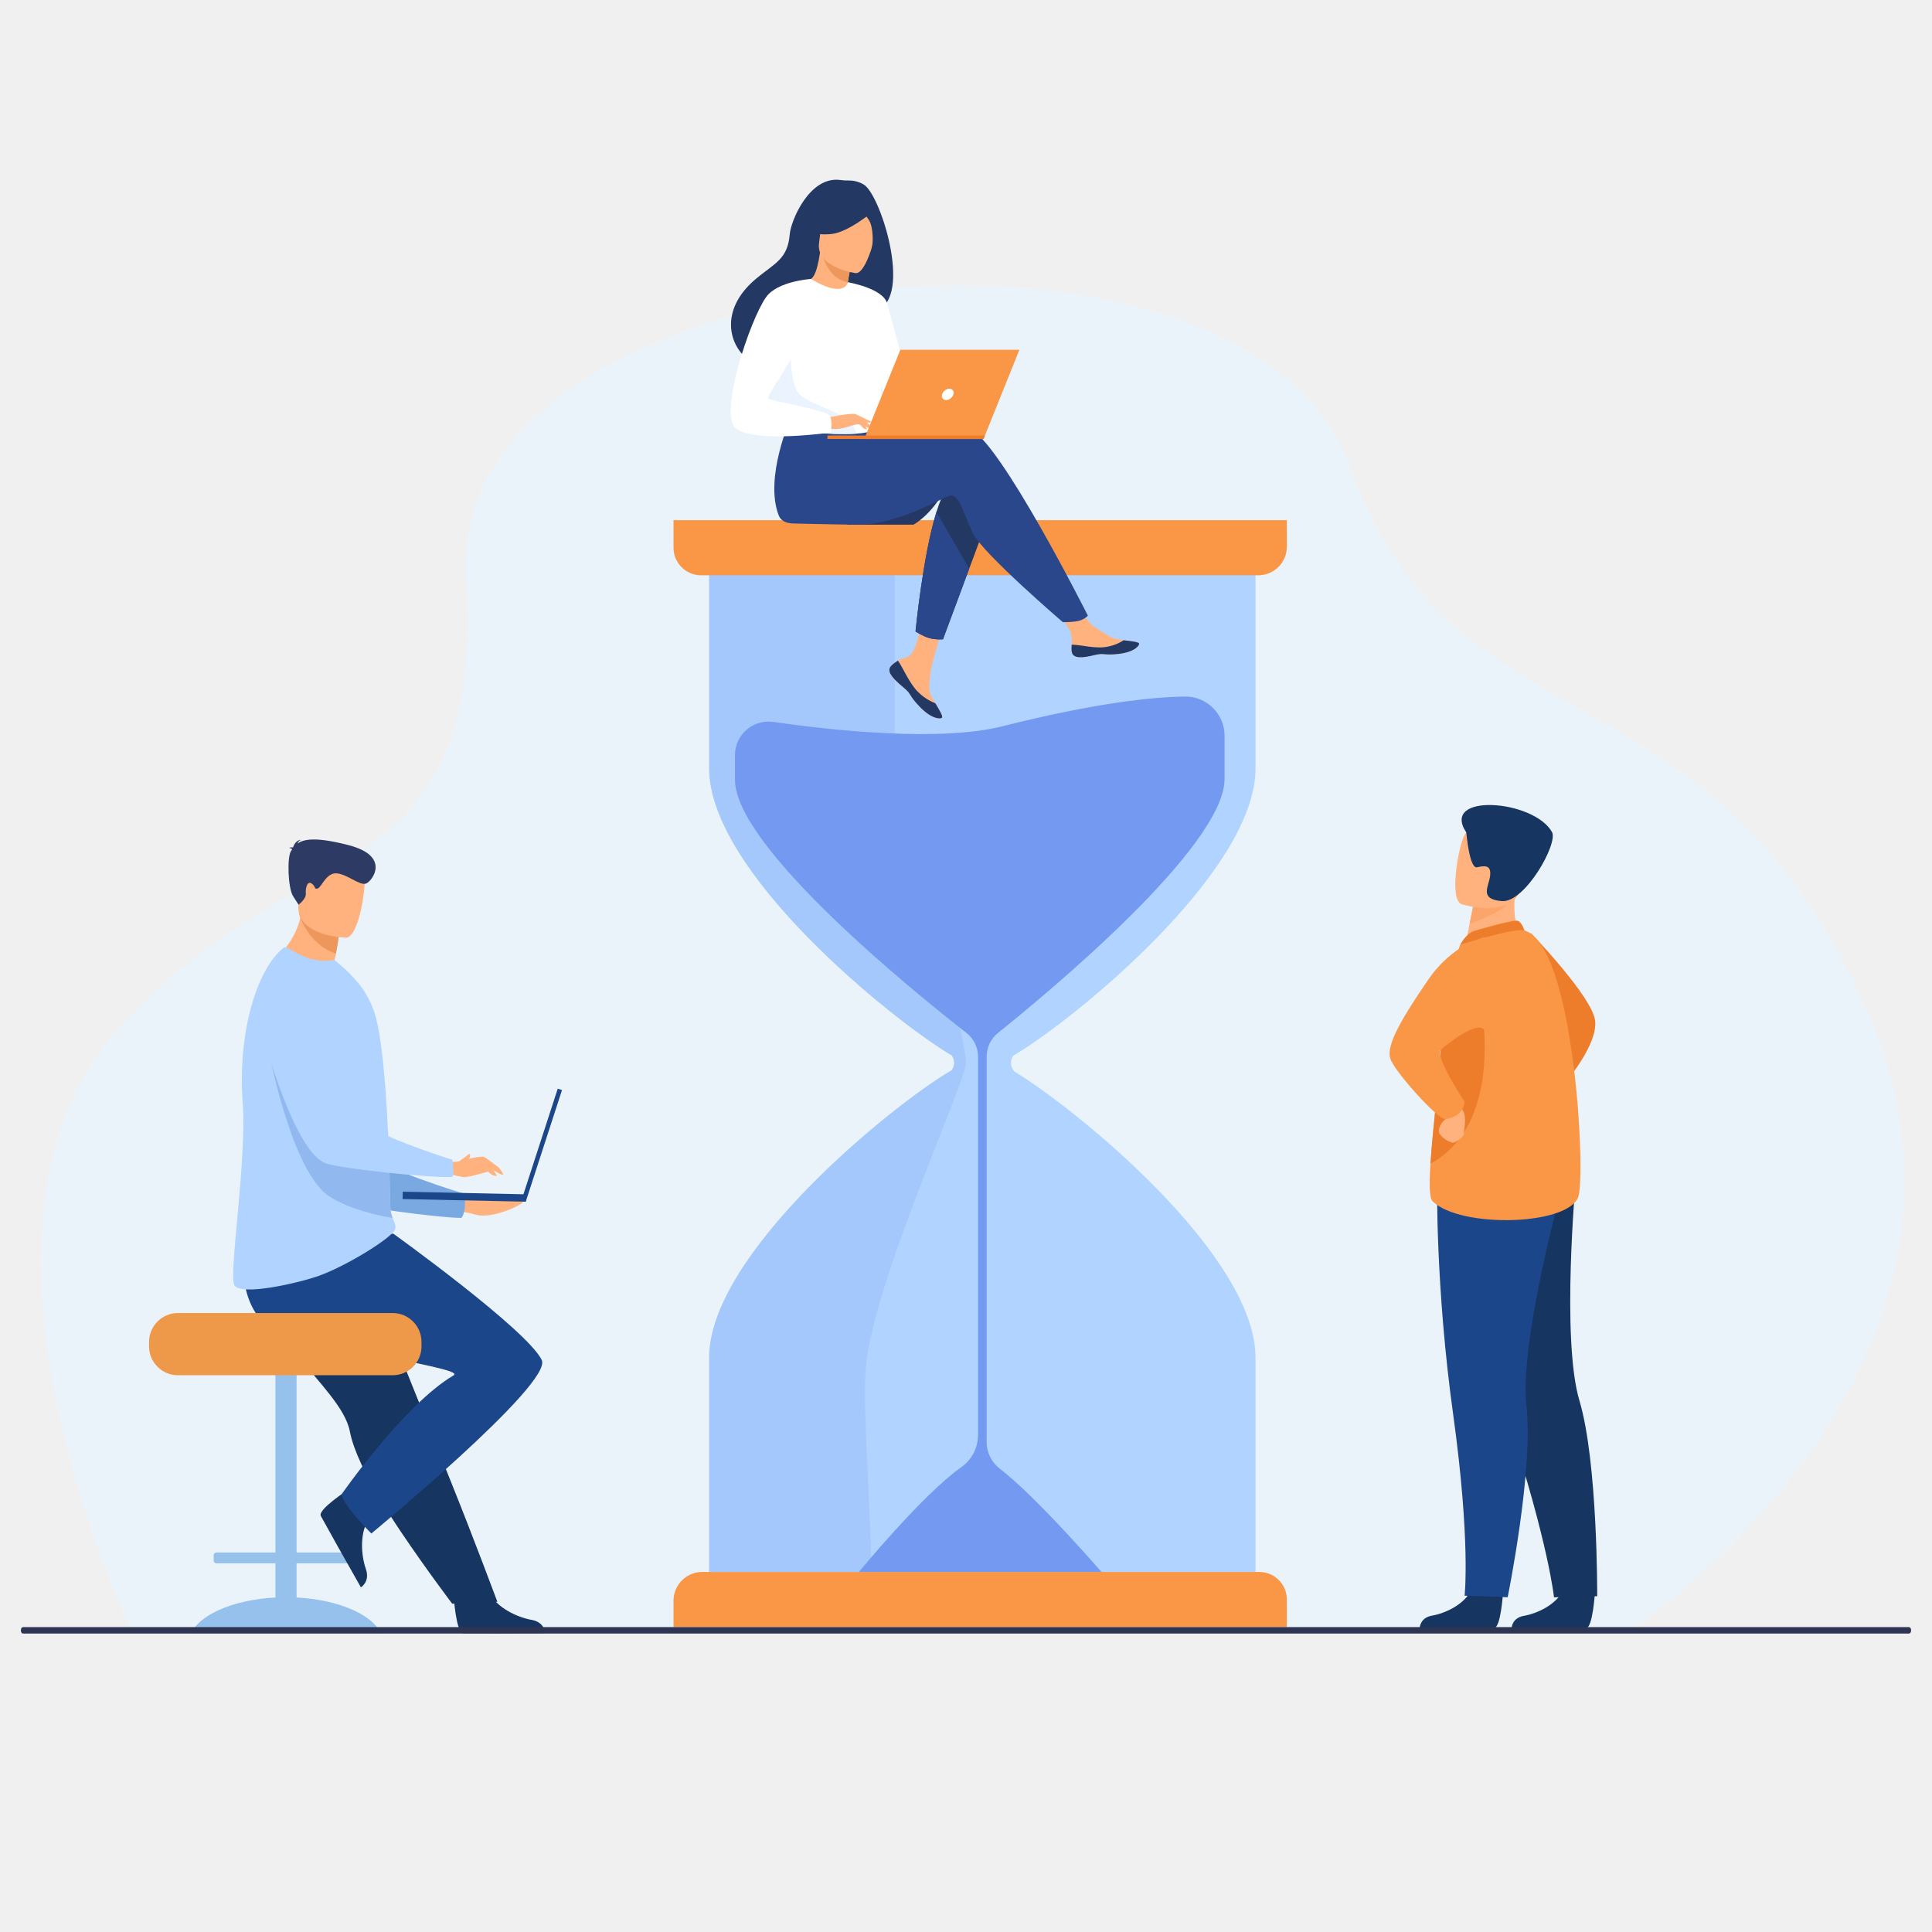
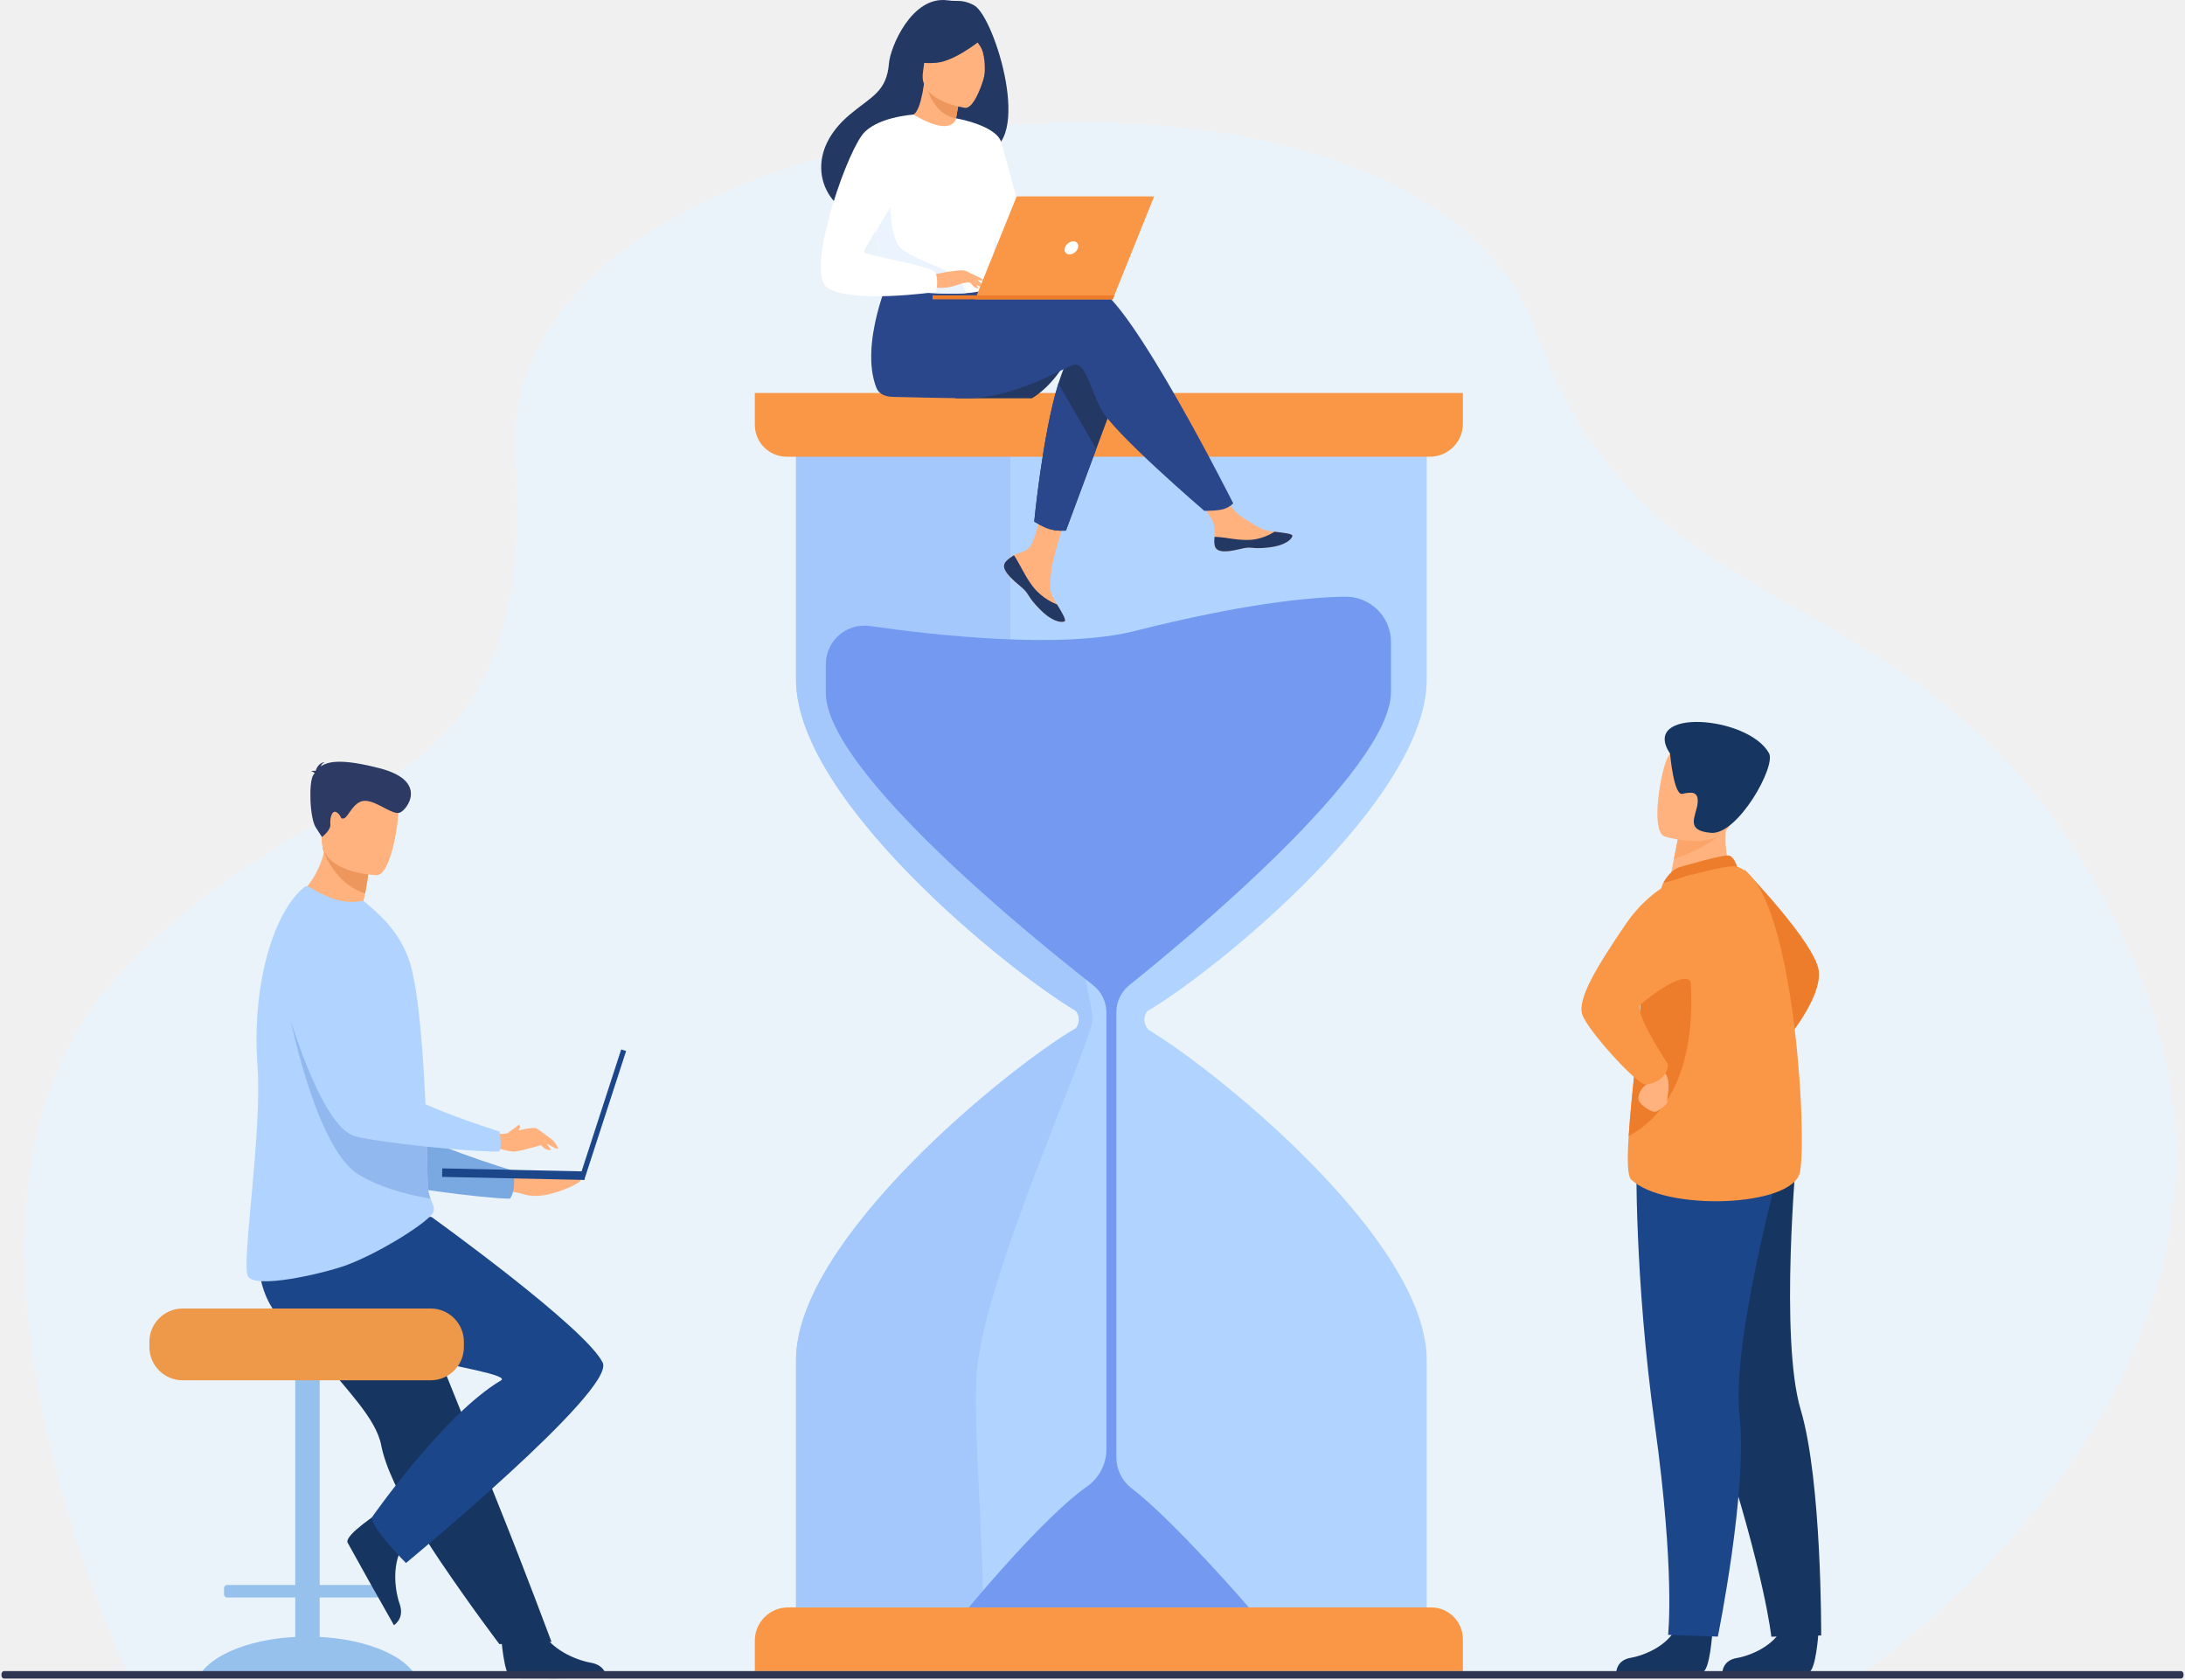
- <svg xmlns="http://www.w3.org/2000/svg" width="688" height="688" viewBox="0 0 688 688" fill="none">
-   <path d="M165.98 204.753C158.813 90.373 444.047 62.28 480.74 166.053C517.433 269.826 609.852 233.138 665.179 360.418C720.505 487.698 581.36 580.005 581.36 580.005H46.44C46.44 580.005 -21.787 438.386 41.566 367.006C104.92 295.626 173.147 319.132 165.98 204.753Z" fill="#EBF3FA" />
-   <path d="M160.145 425.165C160.145 425.165 166.182 425.859 170.857 425.579C176.703 425.229 183.908 425.083 185.247 426.639C186.583 428.195 186.583 428.195 183.99 429.567C181.967 430.635 174.17 434.071 168.906 432.444C163.638 430.814 156.915 431.146 156.915 431.146L160.145 425.165Z" fill="#FFB27D" />
-   <path d="M95.687 367.652C95.687 367.652 106.935 423.37 120.325 427.623C126.933 429.72 155.814 433.652 164.29 433.715C164.29 433.715 166.26 431.913 165.35 425.116C165.35 425.116 134.79 415.915 130.186 410.196C123.333 401.686 131.951 373.659 123.519 365.783C115.087 357.907 101.511 355.117 95.687 367.652Z" fill="#7AA9E2" />
-   <path d="M101.037 575.285H102.66C104.286 575.285 105.615 573.953 105.615 572.33V482.397C105.615 480.77 104.283 479.442 102.66 479.442H101.037C99.41 479.442 98.082 480.774 98.082 482.397V572.33C98.078 573.953 99.41 575.285 101.037 575.285Z" fill="#96C1ED" />
-   <path d="M68.048 581.586C71.592 574.255 85.378 568.786 101.846 568.786C118.314 568.786 132.1 574.255 135.644 581.586H68.048Z" fill="#96C1ED" />
-   <path d="M77.051 556.719H126.645C127.168 556.719 127.593 556.294 127.593 555.772V553.806C127.593 553.283 127.168 552.858 126.645 552.858H77.051C76.528 552.858 76.103 553.283 76.103 553.806V555.772C76.103 556.294 76.528 556.719 77.051 556.719Z" fill="#96C1ED" />
-   <path d="M97.458 470.704C99.768 474.621 102.439 478.296 105.196 481.773C113.706 492.518 122.974 501.379 124.586 509.751C124.907 511.419 125.418 513.217 126.082 515.113C126.757 517.03 127.589 519.049 128.552 521.134C132.163 528.98 137.566 537.77 142.957 545.762C152.28 559.577 161.048 571.102 161.048 571.102L177.124 570.416C176.479 568.804 169.468 549.732 160.089 526.421C156.28 516.959 152.228 506.893 148.322 497.186C147.799 495.891 147.281 494.6 146.766 493.32C145.572 490.351 144.397 487.426 143.248 484.579C134.439 462.69 127.425 445.263 127.425 445.263C127.425 445.263 92.22 431.929 88.568 440.569C85.549 447.692 88.004 454.672 97.458 470.704Z" fill="#163560" />
-   <path d="M161.548 568.177C161.548 568.177 162.369 581.444 164.935 581.635C165.275 581.661 177.952 581.661 177.952 581.661L194.133 581.567C194.133 581.567 194.029 577.669 189.298 576.844C184.567 576.02 176.65 572.695 173.785 566.442C170.774 559.865 161.548 568.177 161.548 568.177Z" fill="#163560" />
-   <path d="M124.321 530.279C124.321 530.279 113.14 537.464 114.225 539.796C114.371 540.106 120.549 551.176 120.549 551.176L128.518 565.26C128.518 565.26 131.872 563.267 130.287 558.734C128.701 554.201 127.742 545.669 131.805 540.121C136.077 534.282 124.321 530.279 124.321 530.279Z" fill="#163560" />
-   <path d="M140.069 439.327C140.069 439.327 187.72 473.554 192.921 484.306C196.984 492.705 132.234 546.086 132.234 546.086C132.234 546.086 122.802 536.744 121.571 532.222C121.571 532.222 143.875 500.17 161.548 489.765C166.808 486.668 98.458 479.102 91.06 467.592C83.662 456.082 87.74 440.841 87.74 440.841L140.069 439.327Z" fill="#1C468A" />
-   <path d="M63.328 489.731H139.853C145.486 489.731 150.094 485.123 150.094 479.486V477.833C150.094 472.199 145.486 467.588 139.853 467.588H63.328C57.694 467.588 53.083 472.196 53.083 477.833V479.486C53.083 485.123 57.694 489.731 63.328 489.731Z" fill="#EE9849" />
-   <path d="M119.019 342.469C123.358 345.159 125.75 348.569 125.75 348.569C115.165 351.307 97.615 341.499 97.615 341.499C97.615 341.499 104.428 336.921 106.954 326.863C107.081 326.355 107.196 325.833 107.301 325.303C107.633 323.609 107.838 321.774 107.875 319.796L112.737 324.154L120.821 331.399C120.821 331.399 120.639 334.407 119.628 339.578C119.452 340.469 119.251 341.439 119.019 342.469Z" fill="#FFB27D" />
-   <path d="M140.789 437.461C140.767 437.57 140.733 437.678 140.696 437.79C139.677 440.651 124.269 450.366 113.863 454.224C107.368 456.634 84.833 462.014 83.348 457.381C81.629 452.008 87.926 412.845 86.408 392.452C84.621 367.522 91.523 344.831 101.119 337.425C101.842 336.891 103.279 338.309 107.435 340.283C111.274 342.103 115.516 342.622 119.109 341.835L122.325 344.599C126.776 348.599 131.664 354.061 133.88 362.429C135.234 367.563 136.26 375.693 137.021 384.826C137.312 388.366 137.57 392.06 137.79 395.787C138.129 401.727 138.431 407.719 138.577 413.412C138.581 413.52 138.584 413.628 138.584 413.74L138.588 413.945C138.648 414.52 138.659 415.147 138.663 415.721C138.681 416.296 138.696 416.87 138.711 417.438C138.816 421.896 138.808 426.034 138.965 429.611C139.043 431.406 139.405 432.693 139.789 433.719C140.181 434.764 140.599 435.529 140.771 436.264C140.856 436.652 140.883 437.043 140.789 437.461Z" fill="#B0D4FF" />
-   <path d="M120.821 331.392C120.821 331.392 120.639 334.399 119.628 339.57C111.733 337.018 108.151 329.888 106.954 326.863C106.614 326.008 106.465 325.478 106.465 325.478C106.465 325.478 106.771 325.411 107.301 325.299C108.409 325.064 110.502 324.62 112.737 324.146L120.821 331.392Z" fill="#ED975D" />
-   <path d="M123.235 333.94C123.235 333.94 105.782 333.496 106.226 322.632C106.67 311.768 104.715 304.395 115.878 304.22C127.041 304.045 129.033 308.279 129.768 311.939C130.499 315.603 127.783 333.776 123.235 333.94Z" fill="#FFB27D" />
-   <path d="M185.699 427.443L187.217 427.936L200.135 388.176L198.616 387.682L185.699 427.443Z" fill="#1C468A" />
-   <path d="M143.371 426.991L187.234 427.93L187.29 425.308L143.427 424.369L143.371 426.991Z" fill="#1C468A" />
-   <path d="M104.054 302.44C103.946 302.257 103.648 302.075 102.95 301.91C102.95 301.91 103.577 301.657 104.338 301.772C104.659 300.814 105.491 299.168 107.259 299.045C107.259 299.045 106.263 299.37 105.961 300.392C108.278 298.728 112.736 298.008 124.205 300.985C139.315 304.914 132.525 313.831 130.335 314.648C128.141 315.465 123.716 311.372 119.967 311.01C116.217 310.648 114.568 315.864 113.184 316.375C111.8 316.886 112.523 315.677 110.96 314.61C109.401 313.543 108.74 316.327 108.905 318.241C109.069 320.155 106.312 322.154 106.312 322.154C106.312 322.154 106.312 322.154 104.405 319.199C102.499 316.245 102.185 305.104 103.663 303C103.789 302.817 103.92 302.63 104.054 302.44Z" fill="#2C3A64" />
-   <path d="M139.786 433.716C135.548 433.029 125.082 430.932 117.483 426.176C103.768 417.591 95.687 374.018 95.687 374.018L117.169 401.529L138.681 417.274L138.711 417.434C138.816 421.892 138.808 426.03 138.965 429.608C139.043 431.406 139.405 432.69 139.786 433.716Z" fill="#91B8EF" />
-   <path d="M160.208 413.516C160.208 413.516 161.731 414.024 163.51 413.516C165.286 413.009 171.382 411.487 172.397 411.994C173.412 412.502 176.587 415.042 177.348 415.55C178.109 416.057 179.251 418.217 179.251 418.217C178.549 418.728 176.654 416.986 175.699 416.859C174.748 416.732 167.126 419.422 165.029 419.169C162.932 418.915 159.761 417.964 159.761 417.964L160.208 413.516Z" fill="#FFB27D" />
-   <path d="M172.849 415.878C172.849 415.994 174.931 419.239 177.013 418.654L175.229 416.214L172.849 415.878Z" fill="#FFB27D" />
-   <path d="M163.507 413.516C163.507 413.516 166.13 411.774 167.047 410.882C167.047 410.882 167.469 411.162 167.424 411.55C167.35 412.199 166.533 413.274 166.533 413.274L163.507 413.516Z" fill="#FFB27D" />
-   <path d="M117.512 352.307C106.218 342.648 89.273 353.58 93.336 367.876C98.048 384.449 107.144 411.789 116.501 414.445C123.168 416.337 152.157 419.37 160.634 419.169C160.634 419.169 162.204 419.769 161.085 412.998C161.085 412.998 129.298 403.178 125.813 396.716C123.948 393.254 126.444 360.139 117.773 352.531C117.687 352.457 117.598 352.382 117.512 352.307Z" fill="#B0D4FF" />
-   <path d="M545.098 332.195C545.098 332.195 566.998 354.901 568.032 363.449C569.065 371.996 557.54 385.334 557.54 385.334L545.098 332.195Z" fill="#ED7D2B" />
-   <path d="M535.204 567.517C535.204 567.517 534.431 579.56 532.1 579.728C531.79 579.75 520.28 579.724 520.28 579.724L505.588 579.609C505.588 579.609 505.692 576.068 509.99 575.329C514.288 574.591 521.482 571.587 524.097 565.916C526.843 559.951 535.204 567.517 535.204 567.517Z" fill="#163560" />
-   <path d="M567.927 567.588C567.927 567.588 567.155 579.631 564.823 579.799C564.513 579.821 553.004 579.795 553.004 579.795L538.311 579.679C538.311 579.679 538.416 576.139 542.714 575.4C547.012 574.661 554.205 571.658 556.82 565.987C559.566 560.021 567.927 567.588 567.927 567.588Z" fill="#163560" />
-   <path d="M519.209 438.022C519.209 438.022 523 462.608 537.241 506.267C551.482 549.926 553.396 568.823 553.396 568.823L568.774 568.424C568.774 568.424 569.009 520.743 562.451 498.791C555.892 476.838 561.197 419.692 561.197 419.692L519.209 438.022Z" fill="#163560" />
-   <path d="M511.766 420.934C511.766 420.934 511.143 457.97 517.452 503.457C523.761 548.944 521.549 568.244 521.549 568.244L536.894 568.789C536.894 568.789 546.165 523.317 543.583 500.551C541.002 477.785 556.313 422.474 556.313 422.474L511.766 420.934Z" fill="#1C468A" />
-   <path d="M541.662 334.328L533.472 339.671L521.66 337.444C521.825 336.489 522.615 332.538 523.332 328.956C523.377 328.743 523.418 328.534 523.459 328.325C524.074 325.281 524.604 322.662 524.604 322.662L535.651 317.816L539.77 316.01C539.759 316.073 539.442 319.39 539.401 319.875C538.614 328.478 541.662 334.328 541.662 334.328Z" fill="#FFB27D" />
-   <path d="M524.701 331.587C524.933 331.49 538.942 327.389 540.461 327.893C541.979 328.4 542.874 331.344 542.874 331.344L519.959 336.474C519.963 336.474 521.773 332.814 524.701 331.587Z" fill="#ED7D2B" />
-   <path d="M562.201 425.616C559.806 436.439 520.303 437.637 510.14 427.787C508.983 426.664 508.938 421.452 509.39 414.427C510.274 400.701 513.061 380.051 513.192 369.5C513.255 364.403 513.968 359.195 514.908 354.464C516.915 344.383 519.956 336.474 519.956 336.474C519.956 336.474 539.263 330.277 542.871 331.347C560.257 336.492 564.6 414.796 562.201 425.616Z" fill="#F99746" />
-   <path d="M509.394 414.427C510.278 400.701 513.065 380.051 513.195 369.5C513.259 364.403 513.971 359.195 514.912 354.464L526.522 352.442C526.522 352.442 537.767 398.813 509.394 414.427Z" fill="#ED7D2B" />
-   <path d="M515.717 395.302C515.717 395.302 516.505 397.194 514.841 398.462C513.177 399.727 512.095 401.783 512.471 403.286C512.848 404.79 516.486 407.249 517.751 406.857C519.015 406.465 521.59 404.492 521.314 403.697C521.038 402.902 523.06 396.742 519.982 394.362C516.911 391.982 515.717 395.302 515.717 395.302Z" fill="#FFB27D" />
-   <path d="M528.828 333.713C528.828 333.713 517.504 335.806 508.457 349.077C499.41 362.348 493.455 372.216 495.104 377.01C496.753 381.804 511.863 398.451 514.471 398.455C517.083 398.463 521.299 396.571 521.545 392.299C521.545 392.299 510.919 376.297 513.024 373.91C513.923 372.887 526.891 362.407 528.727 367.16C531.775 375.021 528.828 333.713 528.828 333.713Z" fill="#F99746" />
-   <path d="M538.576 320.032C536.144 324.132 527.104 327.666 523.335 328.96C523.38 328.748 523.421 328.539 523.462 328.33C524.078 325.285 524.608 322.666 524.608 322.666L535.655 317.82C538.095 317.794 539.58 318.342 538.576 320.032Z" fill="#FCA56B" />
-   <path d="M520.448 321.987C520.448 321.987 538.214 327.572 541.524 316.454C544.833 305.336 549.351 298.568 538.147 294.531C526.943 290.494 523.466 294.08 521.459 297.523C519.455 300.967 515.911 320.248 520.448 321.987Z" fill="#FFB27D" />
-   <path d="M522.16 296.452C522.16 296.452 523.265 309.402 525.944 308.846C528.622 308.291 531.051 307.88 530.652 311.779C530.253 315.678 526.529 320.181 534.778 320.886C543.027 321.595 554.936 300.34 552.679 296.307C546.165 284.67 512.74 282.249 522.16 296.452Z" fill="#163560" />
-   <path d="M360.839 375.92C360.51 376.386 359.111 378.617 360.906 381.132C361.021 381.289 361.096 381.419 361.145 381.528C382.638 394.44 447.101 446.68 447.101 483.5V559.779H252.546V483.471C252.546 446.415 317.889 393.347 338.908 381.132C338.912 381.132 338.912 381.132 338.912 381.132C339.587 380.188 339.808 379.285 339.808 378.498C339.808 376.927 338.912 375.827 338.912 375.827C317.84 363.339 252.546 310.663 252.546 273.608V197.337H447.101V273.645C447.101 310.637 381.97 363.597 360.839 375.92Z" fill="#B0D4FF" />
-   <path d="M458.26 579.43H239.839V570.028C239.839 564.368 244.424 559.783 250.084 559.783H448.437C453.861 559.783 458.26 564.181 458.26 569.606V579.43Z" fill="#F99746" />
-   <path d="M308.237 488.194C307.241 505.266 310.486 542.094 310.192 559.782H252.546V483.474C252.546 446.419 317.889 393.351 338.908 381.136C338.912 381.136 338.912 381.136 338.912 381.136C339.587 380.192 339.808 379.289 339.808 378.502C339.808 376.931 338.912 375.83 338.912 375.83C317.84 363.343 252.546 310.667 252.546 273.611V197.337H291.112L318.642 204.87V265.191C318.642 265.191 315.915 282.565 322.742 299.631C329.57 316.696 344.225 371.447 343.997 378.558C343.77 385.669 309.945 458.929 308.237 488.194Z" fill="#A4C8FC" />
-   <path d="M421.891 248.044C410.098 248.223 389.82 250.35 357.014 258.625C334.554 264.288 295.831 260.024 275.349 257.088C268.163 256.058 261.735 261.628 261.735 268.889V277.679C261.735 301.903 326.914 354.378 344.15 367.828C346.762 369.865 348.288 372.992 348.288 376.305V511.013C348.288 515.613 346.019 519.896 342.251 522.534C328.697 532.021 305.856 559.783 305.856 559.783H392.242C392.242 559.783 369.076 532.991 356.074 523.045C353.104 520.776 351.355 517.262 351.355 513.527V376.268C351.355 372.973 352.851 369.858 355.425 367.799C372.322 354.267 436.076 301.597 436.076 277.391V262.013C436.076 254.211 429.692 247.925 421.891 248.044Z" fill="#739AF0" />
-   <path d="M448.071 204.867H249.662C244.238 204.867 239.839 200.468 239.839 195.043V185.22H458.26V194.678C458.26 200.307 453.701 204.867 448.071 204.867Z" fill="#F99746" />
-   <path d="M335.588 175.851C331.033 183.78 325.302 186.843 325.302 186.843H301.465C301.465 186.843 339.065 169.804 335.588 175.851Z" fill="#233862" />
-   <path d="M317.281 237.199C316.658 237.912 316.579 238.706 316.889 239.557C316.889 239.561 316.893 239.564 316.897 239.568C317.464 241.139 319.344 242.892 321.527 244.646C321.806 244.87 322.053 245.075 322.269 245.265C322.325 245.314 322.381 245.366 322.437 245.414C322.482 245.452 322.523 245.493 322.564 245.53C324.597 247.407 323.832 247.836 327.489 251.641C331.656 255.977 334.525 256.055 335.342 255.66C336.032 255.324 334.63 253.022 333.074 250.436C332.999 250.313 332.924 250.186 332.846 250.059C332.641 249.716 332.432 249.366 332.227 249.022C330.406 245.911 330.872 244.452 331.305 239.822C331.656 236.057 337.159 218.802 337.159 218.802L329.171 217.425C329.171 217.425 326.765 231.166 324.116 233.285C322.698 234.412 321.112 234.427 319.751 235.263C319.654 235.322 319.56 235.382 319.467 235.442C318.691 235.957 317.904 236.486 317.281 237.199Z" fill="#FFB27D" />
-   <path d="M317.281 237.199C316.658 237.911 316.579 238.706 316.889 239.556C316.889 239.56 316.893 239.564 316.897 239.568C317.594 241.138 319.422 242.884 321.534 244.63C321.81 244.858 322.053 245.071 322.269 245.265C322.325 245.313 322.381 245.365 322.437 245.414C322.482 245.451 322.523 245.492 322.564 245.53C324.597 247.406 323.832 247.835 327.489 251.641C331.656 255.976 334.525 256.055 335.342 255.659C336.032 255.323 334.63 253.021 333.074 250.436C332.264 250.137 328.492 248.608 325.646 244.963C323.135 241.761 321.463 237.646 319.754 235.262C319.657 235.322 319.564 235.382 319.471 235.441C318.691 235.956 317.904 236.486 317.281 237.199Z" fill="#233862" />
-   <path d="M381.684 232.21C382.176 234.676 385.691 234.266 389.619 233.303C393.544 232.345 392.612 233.486 398.2 232.867C403.789 232.248 405.483 230.166 405.651 229.334C405.804 228.595 403.043 228.338 400.081 227.994C399.708 227.953 399.335 227.905 398.962 227.86C395.619 227.442 393.167 225.282 390.131 223.51C387.254 221.831 382.96 214.992 382.96 214.992L375.297 215.6C375.297 215.6 379.318 221.708 380.874 224.364C381.788 225.927 381.74 227.991 381.628 229.587C381.568 230.457 381.512 231.341 381.684 232.21Z" fill="#FFB27D" />
-   <path d="M389.619 233.307C393.544 232.348 392.611 233.49 398.2 232.871C403.789 232.251 405.483 230.169 405.651 229.337C405.804 228.599 403.043 228.341 400.081 227.998L400.054 228.054C400.054 228.054 396.704 230.431 392.052 230.543C388.261 230.636 384.247 229.55 381.628 229.591C381.568 230.457 381.512 231.345 381.687 232.214C382.18 234.676 385.694 234.266 389.619 233.307Z" fill="#233862" />
-   <path d="M352.318 183.209L345.154 202.487L335.801 227.659C335.801 227.659 333.264 227.905 330.832 227.204C328.593 226.558 326.026 224.864 326.026 224.864C326.026 224.864 328.623 197.838 333.469 182.325C334.712 178.344 336.103 175.12 337.637 173.307C345.147 164.431 352.318 183.209 352.318 183.209Z" fill="#233862" />
-   <path d="M345.031 152.593C340.338 151.079 326.951 153.023 313.505 155.657L310.688 151.012L281.643 148.743C281.643 148.743 272.059 169.998 277.308 183.541C278.08 185.534 279.987 186.373 282.602 186.414L282.606 186.418C282.606 186.418 299.936 186.839 305.551 186.839C319.997 186.839 336.122 176.911 338.207 176.494C341.621 175.811 342.987 182.638 346.4 189.809C349.814 196.98 378.494 221.563 378.494 221.563C378.494 221.563 382.9 221.608 384.724 220.925C386.683 220.19 387.399 219.235 387.399 219.235C387.399 219.235 355.616 156.007 345.031 152.593Z" fill="#2B478B" />
-   <path d="M307.607 65.723C305.428 64.428 303.309 64.238 302.022 64.279C301.093 64.309 300.168 64.219 299.246 64.096C288.24 62.619 281.618 78.609 281.226 83.456C280.51 92.387 275.783 93.749 269.13 99.342C255.796 110.557 259.706 123.593 266.996 128.435C271.373 131.342 279.084 128.435 279.084 128.435C279.193 128.51 300.175 116.705 310.517 111.012C326.027 108.811 313.834 69.431 307.607 65.723Z" fill="#233862" />
-   <path d="M301.85 106.166C301.895 106.195 296.761 107.949 293.329 106.427C290.098 104.998 287.654 99.685 287.699 99.681C289.169 99.614 290.781 98.331 292.023 89.899L292.65 90.123L303.167 93.906C303.167 93.906 302.406 97.282 301.914 100.495C301.499 103.2 301.276 105.785 301.85 106.166Z" fill="#FFB27D" />
-   <path d="M303.171 93.914C303.171 93.914 302.41 97.29 301.917 100.503C295.877 99.417 293.504 93.395 292.653 90.127L303.171 93.914Z" fill="#ED975D" />
-   <path d="M304.737 97.264C304.737 97.264 290.344 95.331 291.687 86.388C293.026 77.445 292.075 71.17 301.32 72.028C310.565 72.882 311.834 76.565 312.113 79.658C312.39 82.747 308.513 97.536 304.737 97.264Z" fill="#FFB27D" />
-   <path d="M311.587 74.752C311.587 74.752 302.376 82.691 296.108 83.333C289.84 83.975 287.467 81.96 287.467 81.96C287.467 81.96 291.161 78.893 293.384 73.942C294.041 72.484 295.425 71.484 297.018 71.346C301.492 70.961 309.976 70.782 311.587 74.752Z" fill="#233862" />
-   <path d="M305.827 74.039C305.827 74.039 308.909 77.02 309.879 79.229C310.815 81.363 311.095 86.463 310.349 88.489C310.349 88.489 315.151 79.15 312.431 74.614C309.554 69.808 305.827 74.039 305.827 74.039Z" fill="#233862" />
-   <path d="M313.972 127.368C313.535 156.503 313.852 150.414 310.666 153.178C309.898 153.843 307.741 154.242 304.898 154.428C295.966 155.022 280.263 153.548 279.666 151.899C277.607 146.187 279.062 144.411 277.342 135.666C277.163 134.737 276.943 133.729 276.681 132.632C275.249 126.626 273.853 124.581 278.939 114.933C283.55 106.192 288.34 99.099 288.773 99.353C300.94 106.576 301.921 100.506 301.921 100.506C301.921 100.506 314.184 113.157 313.972 127.368Z" fill="white" />
-   <path d="M345.154 202.486L335.801 227.658C335.801 227.658 333.264 227.905 330.832 227.203C328.593 226.558 326.026 224.864 326.026 224.864C326.026 224.864 328.623 197.837 333.469 182.324L345.154 202.486Z" fill="#2B478B" />
-   <path d="M301.913 100.502C301.913 100.502 314.434 102.625 315.904 108.016C317.374 113.407 326.026 145.094 326.026 145.094C326.026 145.094 319.661 146.235 316.721 143.295C313.781 140.355 306.491 116.019 306.491 116.019L301.913 100.502Z" fill="white" />
-   <path d="M304.895 154.425C295.963 155.018 280.259 153.544 279.662 151.895C277.603 146.183 279.058 144.407 277.338 135.662L281.647 123.529C281.647 123.529 280.935 137.039 284.919 140.594C288.9 144.146 301.234 147.456 303.171 150.422C304.104 151.851 304.715 153.279 304.895 154.425Z" fill="#EBF3FF" />
-   <path d="M294.66 148.743C294.66 148.743 303.473 146.781 304.894 147.564C306.316 148.348 309.793 151.194 310.226 152.187C310.662 153.179 307.058 151.433 305.89 151.12C305.133 150.914 303.133 151.608 302.148 151.94C297.988 153.328 295.44 152.612 295.44 152.612L294.66 148.743Z" fill="#FFB27D" />
-   <path d="M288.758 99.346C288.758 99.346 276.924 100.073 272.827 105.789C267.059 113.833 255.62 148.109 262.176 152.683C269.559 157.831 295.78 154.029 295.78 154.029C295.78 154.029 296.653 149.952 295.437 147.978C294.224 146.004 274.495 142.818 273.585 141.908C272.674 140.997 284.968 124.152 284.968 121.421C284.968 118.69 288.758 99.346 288.758 99.346Z" fill="white" />
-   <path d="M305.323 150.015C305.323 150.015 307.17 152.395 307.774 152.682C308.379 152.966 308.771 152.895 308.771 152.895L307.528 150.656L305.323 150.015Z" fill="#FFB27D" />
-   <path d="M304.894 147.564L310.263 150.172C310.263 150.172 310.036 150.545 309.375 150.515C308.715 150.485 307.047 149.873 307.047 149.873L304.894 147.564Z" fill="#FFB27D" />
-   <path d="M307.775 156.331H350.243L363.018 124.562H320.616L307.775 156.331Z" fill="#F99746" />
-   <path d="M350.743 155.092H294.661V156.331H350.243L350.743 155.092Z" fill="#ED7D2B" />
-   <path d="M339.524 140.448C339.845 139.333 339.2 138.426 338.08 138.426C336.965 138.426 335.797 139.333 335.48 140.448C335.159 141.564 335.805 142.471 336.924 142.471C338.039 142.471 339.203 141.564 339.524 140.448Z" fill="white" />
-   <path d="M679.783 581.72H8.217C7.799 581.72 7.453 581.279 7.453 580.741V580.405C7.453 579.868 7.796 579.427 8.217 579.427H679.783C680.201 579.427 680.547 579.868 680.547 580.405V580.741C680.544 581.279 680.201 581.72 679.783 581.72Z" fill="#2E3552" />
+ <svg xmlns="http://www.w3.org/2000/svg" width="674" height="518" viewBox="0 0 674 518" fill="none">
+   <path d="M158.98 140.753C151.813 26.373 437.047 -1.72 473.74 102.053C510.433 205.826 602.852 169.138 658.179 296.418C713.505 423.698 574.36 516.005 574.36 516.005H39.44C39.44 516.005 -28.787 374.386 34.566 303.006C97.92 231.626 166.147 255.132 158.98 140.753Z" fill="#EBF3FA" />
+   <path d="M153.145 361.165C153.145 361.165 159.182 361.859 163.857 361.579C169.703 361.229 176.908 361.083 178.247 362.639C179.583 364.195 179.583 364.195 176.99 365.567C174.967 366.635 167.17 370.071 161.906 368.444C156.638 366.814 149.915 367.146 149.915 367.146L153.145 361.165Z" fill="#FFB27D" />
+   <path d="M88.687 303.652C88.687 303.652 99.935 359.37 113.325 363.623C119.933 365.72 148.814 369.652 157.29 369.715C157.29 369.715 159.26 367.913 158.35 361.116C158.35 361.116 127.79 351.915 123.186 346.196C116.333 337.686 124.951 309.659 116.519 301.783C108.087 293.907 94.511 291.117 88.687 303.652Z" fill="#7AA9E2" />
+   <path d="M94.037 511.285H95.66C97.286 511.285 98.615 509.953 98.615 508.33V418.397C98.615 416.77 97.283 415.442 95.66 415.442H94.037C92.41 415.442 91.082 416.774 91.082 418.397V508.33C91.078 509.953 92.41 511.285 94.037 511.285Z" fill="#96C1ED" />
+   <path d="M61.048 517.586C64.592 510.255 78.378 504.786 94.846 504.786C111.314 504.786 125.1 510.255 128.644 517.586H61.048Z" fill="#96C1ED" />
+   <path d="M70.051 492.719H119.645C120.168 492.719 120.593 492.294 120.593 491.772V489.806C120.593 489.283 120.168 488.858 119.645 488.858H70.051C69.528 488.858 69.103 489.283 69.103 489.806V491.772C69.103 492.294 69.528 492.719 70.051 492.719Z" fill="#96C1ED" />
+   <path d="M90.458 406.704C92.768 410.621 95.439 414.296 98.196 417.773C106.706 428.518 115.974 437.379 117.586 445.751C117.907 447.419 118.418 449.217 119.082 451.113C119.757 453.03 120.589 455.049 121.552 457.134C125.163 464.98 130.566 473.77 135.957 481.762C145.28 495.577 154.048 507.102 154.048 507.102L170.124 506.416C169.479 504.804 162.468 485.732 153.089 462.421C149.28 452.959 145.228 442.893 141.322 433.186C140.799 431.891 140.281 430.6 139.766 429.32C138.572 426.351 137.397 423.426 136.248 420.579C127.439 398.69 120.425 381.263 120.425 381.263C120.425 381.263 85.22 367.929 81.568 376.569C78.549 383.692 81.004 390.672 90.458 406.704Z" fill="#163560" />
+   <path d="M154.548 504.177C154.548 504.177 155.369 517.444 157.935 517.635C158.275 517.661 170.952 517.661 170.952 517.661L187.133 517.567C187.133 517.567 187.029 513.669 182.298 512.844C177.567 512.02 169.65 508.695 166.785 502.442C163.774 495.865 154.548 504.177 154.548 504.177Z" fill="#163560" />
+   <path d="M117.321 466.279C117.321 466.279 106.14 473.464 107.225 475.796C107.371 476.106 113.549 487.176 113.549 487.176L121.518 501.26C121.518 501.26 124.872 499.267 123.287 494.734C121.701 490.201 120.742 481.669 124.805 476.121C129.077 470.282 117.321 466.279 117.321 466.279Z" fill="#163560" />
+   <path d="M133.069 375.327C133.069 375.327 180.72 409.554 185.921 420.306C189.984 428.705 125.234 482.086 125.234 482.086C125.234 482.086 115.802 472.744 114.571 468.222C114.571 468.222 136.875 436.17 154.548 425.765C159.808 422.668 91.458 415.102 84.06 403.592C76.662 392.082 80.74 376.841 80.74 376.841L133.069 375.327Z" fill="#1C468A" />
+   <path d="M56.328 425.731H132.853C138.486 425.731 143.094 421.123 143.094 415.486V413.833C143.094 408.199 138.486 403.588 132.853 403.588H56.328C50.694 403.588 46.083 408.196 46.083 413.833V415.486C46.083 421.123 50.694 425.731 56.328 425.731Z" fill="#EE9849" />
+   <path d="M112.019 278.469C116.358 281.159 118.75 284.569 118.75 284.569C108.165 287.307 90.615 277.499 90.615 277.499C90.615 277.499 97.428 272.921 99.954 262.863C100.081 262.355 100.196 261.833 100.301 261.303C100.633 259.609 100.838 257.774 100.875 255.796L105.737 260.154L113.821 267.399C113.821 267.399 113.639 270.407 112.628 275.578C112.452 276.469 112.251 277.439 112.019 278.469Z" fill="#FFB27D" />
+   <path d="M133.789 373.461C133.767 373.57 133.733 373.678 133.696 373.79C132.677 376.651 117.269 386.366 106.863 390.224C100.368 392.634 77.833 398.014 76.348 393.381C74.629 388.008 80.926 348.845 79.408 328.452C77.621 303.522 84.523 280.831 94.119 273.425C94.843 272.891 96.279 274.309 100.435 276.283C104.274 278.103 108.516 278.622 112.109 277.835L115.325 280.599C119.776 284.599 124.664 290.061 126.88 298.429C128.234 303.563 129.26 311.693 130.021 320.826C130.312 324.366 130.57 328.06 130.79 331.787C131.129 337.727 131.431 343.719 131.577 349.412C131.581 349.52 131.584 349.628 131.584 349.74L131.588 349.945C131.648 350.52 131.659 351.147 131.663 351.721C131.681 352.296 131.696 352.87 131.711 353.438C131.816 357.896 131.808 362.034 131.965 365.611C132.043 367.406 132.405 368.693 132.789 369.719C133.181 370.764 133.599 371.529 133.771 372.264C133.856 372.652 133.883 373.043 133.789 373.461Z" fill="#B0D4FF" />
+   <path d="M113.821 267.392C113.821 267.392 113.639 270.399 112.628 275.57C104.733 273.018 101.151 265.888 99.954 262.863C99.614 262.008 99.465 261.478 99.465 261.478C99.465 261.478 99.771 261.411 100.301 261.299C101.409 261.064 103.502 260.62 105.737 260.146L113.821 267.392Z" fill="#ED975D" />
+   <path d="M116.235 269.94C116.235 269.94 98.782 269.496 99.226 258.632C99.67 247.768 97.715 240.395 108.878 240.22C120.041 240.045 122.033 244.279 122.768 247.939C123.499 251.603 120.783 269.776 116.235 269.94Z" fill="#FFB27D" />
+   <path d="M178.699 363.443L180.217 363.936L193.135 324.176L191.616 323.682L178.699 363.443Z" fill="#1C468A" />
+   <path d="M136.371 362.991L180.234 363.93L180.29 361.308L136.427 360.369L136.371 362.991Z" fill="#1C468A" />
+   <path d="M97.054 238.44C96.946 238.257 96.648 238.075 95.95 237.91C95.95 237.91 96.577 237.657 97.338 237.772C97.659 236.814 98.491 235.168 100.259 235.045C100.259 235.045 99.263 235.37 98.961 236.392C101.278 234.728 105.736 234.008 117.205 236.985C132.315 240.914 125.525 249.831 123.335 250.648C121.141 251.465 116.716 247.372 112.967 247.01C109.217 246.648 107.568 251.864 106.184 252.375C104.8 252.886 105.523 251.677 103.96 250.61C102.401 249.543 101.74 252.327 101.905 254.241C102.069 256.155 99.311 258.154 99.311 258.154C99.311 258.154 99.311 258.154 97.405 255.199C95.499 252.245 95.185 241.104 96.663 239C96.79 238.817 96.92 238.63 97.054 238.44Z" fill="#2C3A64" />
+   <path d="M132.786 369.716C128.548 369.029 118.082 366.932 110.483 362.176C96.768 353.591 88.687 310.018 88.687 310.018L110.169 337.529L131.681 353.274L131.711 353.434C131.816 357.892 131.808 362.03 131.965 365.608C132.043 367.406 132.405 368.69 132.786 369.716Z" fill="#91B8EF" />
+   <path d="M153.208 349.516C153.208 349.516 154.731 350.024 156.51 349.516C158.286 349.009 164.382 347.487 165.397 347.994C166.412 348.502 169.587 351.042 170.348 351.55C171.109 352.057 172.251 354.217 172.251 354.217C171.549 354.728 169.654 352.986 168.699 352.859C167.748 352.732 160.126 355.422 158.029 355.169C155.932 354.915 152.761 353.964 152.761 353.964L153.208 349.516Z" fill="#FFB27D" />
+   <path d="M165.849 351.878C165.849 351.994 167.931 355.239 170.013 354.654L168.229 352.214L165.849 351.878Z" fill="#FFB27D" />
+   <path d="M156.507 349.516C156.507 349.516 159.13 347.774 160.047 346.882C160.047 346.882 160.469 347.162 160.424 347.55C160.35 348.199 159.533 349.274 159.533 349.274L156.507 349.516Z" fill="#FFB27D" />
+   <path d="M110.512 288.307C99.218 278.648 82.273 289.58 86.336 303.876C91.048 320.449 100.144 347.789 109.501 350.445C116.168 352.337 145.157 355.37 153.634 355.169C153.634 355.169 155.204 355.769 154.085 348.998C154.085 348.998 122.298 339.178 118.813 332.716C116.948 329.254 119.444 296.139 110.773 288.531C110.687 288.457 110.598 288.382 110.512 288.307Z" fill="#B0D4FF" />
+   <path d="M538.098 268.195C538.098 268.195 559.998 290.901 561.032 299.449C562.065 307.996 550.54 321.334 550.54 321.334L538.098 268.195Z" fill="#ED7D2B" />
+   <path d="M528.204 503.517C528.204 503.517 527.431 515.56 525.1 515.728C524.79 515.75 513.28 515.724 513.28 515.724L498.588 515.609C498.588 515.609 498.692 512.068 502.99 511.329C507.288 510.591 514.482 507.587 517.097 501.916C519.843 495.951 528.204 503.517 528.204 503.517Z" fill="#163560" />
+   <path d="M560.927 503.588C560.927 503.588 560.155 515.631 557.823 515.799C557.513 515.821 546.004 515.795 546.004 515.795L531.311 515.679C531.311 515.679 531.416 512.139 535.714 511.4C540.012 510.661 547.205 507.658 549.82 501.987C552.566 496.021 560.927 503.588 560.927 503.588Z" fill="#163560" />
+   <path d="M512.209 374.022C512.209 374.022 516 398.608 530.241 442.267C544.482 485.926 546.396 504.823 546.396 504.823L561.774 504.424C561.774 504.424 562.009 456.743 555.451 434.791C548.892 412.838 554.197 355.692 554.197 355.692L512.209 374.022Z" fill="#163560" />
+   <path d="M504.766 356.934C504.766 356.934 504.143 393.97 510.452 439.457C516.761 484.944 514.549 504.244 514.549 504.244L529.894 504.789C529.894 504.789 539.165 459.317 536.583 436.551C534.002 413.785 549.313 358.474 549.313 358.474L504.766 356.934Z" fill="#1C468A" />
+   <path d="M534.662 270.328L526.472 275.671L514.66 273.444C514.825 272.489 515.615 268.538 516.332 264.956C516.377 264.743 516.418 264.534 516.459 264.325C517.074 261.281 517.604 258.662 517.604 258.662L528.651 253.816L532.77 252.01C532.759 252.073 532.442 255.39 532.401 255.875C531.614 264.478 534.662 270.328 534.662 270.328Z" fill="#FFB27D" />
+   <path d="M517.701 267.587C517.933 267.49 531.942 263.389 533.461 263.893C534.979 264.4 535.874 267.344 535.874 267.344L512.959 272.474C512.963 272.474 514.773 268.814 517.701 267.587Z" fill="#ED7D2B" />
+   <path d="M555.201 361.616C552.806 372.439 513.303 373.637 503.14 363.787C501.983 362.664 501.938 357.452 502.39 350.427C503.274 336.701 506.061 316.051 506.192 305.5C506.255 300.403 506.968 295.195 507.908 290.464C509.915 280.383 512.956 272.474 512.956 272.474C512.956 272.474 532.263 266.277 535.871 267.347C553.257 272.492 557.6 350.796 555.201 361.616Z" fill="#F99746" />
+   <path d="M502.394 350.427C503.278 336.701 506.065 316.051 506.195 305.5C506.259 300.403 506.971 295.195 507.912 290.464L519.522 288.442C519.522 288.442 530.767 334.813 502.394 350.427Z" fill="#ED7D2B" />
+   <path d="M508.717 331.302C508.717 331.302 509.505 333.194 507.841 334.462C506.177 335.727 505.095 337.783 505.471 339.286C505.848 340.79 509.486 343.249 510.751 342.857C512.015 342.465 514.59 340.492 514.314 339.697C514.038 338.902 516.06 332.742 512.982 330.362C509.911 327.982 508.717 331.302 508.717 331.302Z" fill="#FFB27D" />
+   <path d="M521.828 269.713C521.828 269.713 510.504 271.806 501.457 285.077C492.41 298.348 486.455 308.216 488.104 313.01C489.753 317.804 504.863 334.451 507.471 334.455C510.083 334.463 514.299 332.571 514.545 328.299C514.545 328.299 503.919 312.297 506.024 309.91C506.923 308.887 519.891 298.407 521.727 303.16C524.775 311.021 521.828 269.713 521.828 269.713Z" fill="#F99746" />
+   <path d="M531.576 256.032C529.144 260.132 520.104 263.666 516.335 264.96C516.38 264.748 516.421 264.539 516.462 264.33C517.078 261.285 517.608 258.666 517.608 258.666L528.655 253.82C531.095 253.794 532.58 254.342 531.576 256.032Z" fill="#FCA56B" />
+   <path d="M513.448 257.987C513.448 257.987 531.214 263.572 534.524 252.454C537.833 241.336 542.351 234.568 531.147 230.531C519.943 226.494 516.466 230.08 514.459 233.523C512.455 236.967 508.911 256.248 513.448 257.987Z" fill="#FFB27D" />
+   <path d="M515.16 232.452C515.16 232.452 516.265 245.402 518.944 244.846C521.622 244.291 524.051 243.88 523.652 247.779C523.253 251.678 519.529 256.181 527.778 256.886C536.027 257.595 547.936 236.34 545.679 232.307C539.165 220.67 505.74 218.249 515.16 232.452Z" fill="#163560" />
+   <path d="M353.839 311.92C353.51 312.386 352.111 314.617 353.906 317.132C354.021 317.289 354.096 317.419 354.145 317.528C375.638 330.44 440.101 382.68 440.101 419.5V495.779H245.546V419.471C245.546 382.415 310.889 329.347 331.908 317.132C331.912 317.132 331.912 317.132 331.912 317.132C332.587 316.188 332.808 315.285 332.808 314.498C332.808 312.927 331.912 311.827 331.912 311.827C310.84 299.339 245.546 246.663 245.546 209.608V133.337H440.101V209.645C440.101 246.637 374.97 299.597 353.839 311.92Z" fill="#B0D4FF" />
+   <path d="M451.26 515.43H232.839V506.028C232.839 500.368 237.424 495.783 243.084 495.783H441.437C446.861 495.783 451.26 500.181 451.26 505.606V515.43Z" fill="#F99746" />
+   <path d="M301.237 424.194C300.241 441.266 303.486 478.094 303.192 495.782H245.546V419.474C245.546 382.419 310.889 329.351 331.908 317.136C331.912 317.136 331.912 317.136 331.912 317.136C332.587 316.192 332.808 315.289 332.808 314.502C332.808 312.931 331.912 311.83 331.912 311.83C310.84 299.343 245.546 246.667 245.546 209.611V133.337H284.112L311.642 140.87V201.191C311.642 201.191 308.915 218.565 315.742 235.631C322.57 252.696 337.225 307.447 336.997 314.558C336.77 321.669 302.945 394.929 301.237 424.194Z" fill="#A4C8FC" />
+   <path d="M414.891 184.044C403.098 184.223 382.82 186.35 350.014 194.625C327.554 200.288 288.831 196.024 268.349 193.088C261.163 192.058 254.735 197.628 254.735 204.889V213.679C254.735 237.903 319.914 290.378 337.15 303.828C339.762 305.865 341.288 308.992 341.288 312.305V447.013C341.288 451.613 339.019 455.896 335.251 458.534C321.697 468.021 298.856 495.783 298.856 495.783H385.242C385.242 495.783 362.076 468.991 349.074 459.045C346.104 456.776 344.355 453.262 344.355 449.527V312.268C344.355 308.973 345.851 305.858 348.425 303.799C365.322 290.267 429.076 237.597 429.076 213.391V198.013C429.076 190.211 422.692 183.925 414.891 184.044Z" fill="#739AF0" />
+   <path d="M441.071 140.867H242.662C237.238 140.867 232.839 136.468 232.839 131.043V121.22H451.26V130.678C451.26 136.307 446.701 140.867 441.071 140.867Z" fill="#F99746" />
+   <path d="M328.588 111.851C324.033 119.78 318.302 122.843 318.302 122.843H294.465C294.465 122.843 332.065 105.804 328.588 111.851Z" fill="#233862" />
+   <path d="M310.281 173.199C309.658 173.912 309.579 174.706 309.889 175.557C309.889 175.561 309.893 175.564 309.897 175.568C310.464 177.139 312.344 178.892 314.527 180.646C314.806 180.87 315.053 181.075 315.269 181.265C315.325 181.314 315.381 181.366 315.437 181.414C315.482 181.452 315.523 181.493 315.564 181.53C317.597 183.407 316.832 183.836 320.489 187.641C324.656 191.977 327.525 192.055 328.342 191.66C329.032 191.324 327.63 189.022 326.074 186.436C325.999 186.313 325.924 186.186 325.846 186.059C325.641 185.716 325.432 185.366 325.227 185.022C323.406 181.911 323.872 180.452 324.305 175.822C324.656 172.057 330.159 154.802 330.159 154.802L322.171 153.425C322.171 153.425 319.765 167.166 317.116 169.285C315.698 170.412 314.112 170.427 312.751 171.263C312.654 171.322 312.56 171.382 312.467 171.442C311.691 171.957 310.904 172.486 310.281 173.199Z" fill="#FFB27D" />
+   <path d="M310.281 173.199C309.658 173.911 309.579 174.706 309.889 175.556C309.889 175.56 309.893 175.564 309.897 175.568C310.594 177.138 312.422 178.884 314.534 180.63C314.81 180.858 315.053 181.071 315.269 181.265C315.325 181.313 315.381 181.365 315.437 181.414C315.482 181.451 315.523 181.492 315.564 181.53C317.597 183.406 316.832 183.835 320.489 187.641C324.656 191.976 327.525 192.055 328.342 191.659C329.032 191.323 327.63 189.021 326.074 186.436C325.264 186.137 321.492 184.608 318.646 180.963C316.135 177.761 314.463 173.646 312.754 171.262C312.657 171.322 312.564 171.382 312.471 171.441C311.691 171.956 310.904 172.486 310.281 173.199Z" fill="#233862" />
+   <path d="M374.684 168.21C375.176 170.676 378.691 170.266 382.619 169.303C386.544 168.345 385.612 169.486 391.2 168.867C396.789 168.248 398.483 166.166 398.651 165.334C398.804 164.595 396.043 164.338 393.081 163.994C392.708 163.953 392.335 163.905 391.962 163.86C388.619 163.442 386.167 161.282 383.131 159.51C380.254 157.831 375.96 150.992 375.96 150.992L368.297 151.6C368.297 151.6 372.318 157.708 373.874 160.364C374.788 161.927 374.74 163.991 374.628 165.587C374.568 166.457 374.512 167.341 374.684 168.21Z" fill="#FFB27D" />
+   <path d="M382.619 169.307C386.544 168.348 385.611 169.49 391.2 168.871C396.789 168.251 398.483 166.169 398.651 165.337C398.804 164.599 396.043 164.341 393.081 163.998L393.054 164.054C393.054 164.054 389.704 166.431 385.052 166.543C381.261 166.636 377.247 165.55 374.628 165.591C374.568 166.457 374.512 167.345 374.687 168.214C375.18 170.676 378.694 170.266 382.619 169.307Z" fill="#233862" />
+   <path d="M345.318 119.209L338.154 138.487L328.801 163.659C328.801 163.659 326.264 163.905 323.832 163.204C321.593 162.558 319.026 160.864 319.026 160.864C319.026 160.864 321.623 133.838 326.469 118.325C327.712 114.344 329.103 111.12 330.637 109.307C338.147 100.431 345.318 119.209 345.318 119.209Z" fill="#233862" />
+   <path d="M338.031 88.593C333.338 87.079 319.951 89.022 306.505 91.656L303.688 87.011L274.643 84.743C274.643 84.743 265.059 105.998 270.308 119.541C271.08 121.534 272.987 122.373 275.602 122.414L275.606 122.418C275.606 122.418 292.936 122.839 298.551 122.839C312.997 122.839 329.122 112.911 331.207 112.494C334.621 111.811 335.987 118.638 339.4 125.809C342.814 132.98 371.494 157.563 371.494 157.563C371.494 157.563 375.9 157.608 377.724 156.925C379.683 156.19 380.399 155.235 380.399 155.235C380.399 155.235 348.616 92.007 338.031 88.593Z" fill="#2B478B" />
+   <path d="M300.607 1.723C298.428 0.428 296.309 0.238 295.022 0.279C294.093 0.309 293.168 0.219 292.246 0.096C281.24 -1.381 274.618 14.609 274.226 19.456C273.51 28.387 268.783 29.749 262.13 35.342C248.796 46.557 252.706 59.593 259.996 64.435C264.373 67.342 272.084 64.435 272.084 64.435C272.193 64.51 293.175 52.705 303.517 47.012C319.027 44.811 306.834 5.431 300.607 1.723Z" fill="#233862" />
+   <path d="M294.85 42.166C294.895 42.196 289.761 43.949 286.329 42.427C283.098 40.998 280.654 35.685 280.699 35.681C282.169 35.614 283.781 34.331 285.023 25.899L285.65 26.123L296.167 29.906C296.167 29.906 295.406 33.282 294.914 36.495C294.499 39.2 294.276 41.785 294.85 42.166Z" fill="#FFB27D" />
+   <path d="M296.171 29.914C296.171 29.914 295.41 33.29 294.917 36.503C288.877 35.417 286.504 29.395 285.653 26.127L296.171 29.914Z" fill="#ED975D" />
+   <path d="M297.737 33.264C297.737 33.264 283.344 31.331 284.687 22.388C286.026 13.445 285.075 7.17 294.32 8.028C303.565 8.883 304.834 12.565 305.113 15.658C305.39 18.747 301.513 33.536 297.737 33.264Z" fill="#FFB27D" />
+   <path d="M304.587 10.752C304.587 10.752 295.376 18.691 289.108 19.333C282.84 19.975 280.467 17.96 280.467 17.96C280.467 17.96 284.161 14.893 286.384 9.942C287.041 8.484 288.425 7.484 290.018 7.346C294.492 6.961 302.976 6.782 304.587 10.752Z" fill="#233862" />
+   <path d="M298.827 10.039C298.827 10.039 301.909 13.02 302.879 15.229C303.815 17.363 304.095 22.463 303.349 24.489C303.349 24.489 308.151 15.15 305.431 10.614C302.554 5.808 298.827 10.039 298.827 10.039Z" fill="#233862" />
+   <path d="M306.972 63.368C306.535 92.503 306.852 86.414 303.666 89.178C302.898 89.843 300.741 90.242 297.898 90.428C288.966 91.022 273.263 89.548 272.666 87.899C270.607 82.187 272.062 80.411 270.342 71.666C270.163 70.737 269.943 69.729 269.681 68.632C268.249 62.626 266.853 60.581 271.939 50.933C276.55 42.191 281.34 35.099 281.773 35.353C293.94 42.576 294.921 36.506 294.921 36.506C294.921 36.506 307.184 49.157 306.972 63.368Z" fill="white" />
+   <path d="M338.154 138.486L328.801 163.658C328.801 163.658 326.264 163.905 323.832 163.203C321.593 162.558 319.026 160.864 319.026 160.864C319.026 160.864 321.623 133.837 326.469 118.324L338.154 138.486Z" fill="#2B478B" />
+   <path d="M294.913 36.502C294.913 36.502 307.434 38.625 308.904 44.016C310.374 49.407 319.026 81.094 319.026 81.094C319.026 81.094 312.661 82.235 309.721 79.295C306.781 76.355 299.491 52.019 299.491 52.019L294.913 36.502Z" fill="white" />
+   <path d="M297.895 90.425C288.963 91.018 273.259 89.544 272.662 87.895C270.603 82.183 272.058 80.407 270.338 71.662L274.647 59.529C274.647 59.529 273.935 73.039 277.919 76.594C281.9 80.146 294.234 83.456 296.171 86.422C297.104 87.85 297.715 89.279 297.895 90.425Z" fill="#EBF3FF" />
+   <path d="M287.66 84.743C287.66 84.743 296.473 82.781 297.894 83.564C299.316 84.348 302.793 87.194 303.226 88.187C303.662 89.179 300.058 87.433 298.89 87.12C298.133 86.915 296.133 87.608 295.148 87.941C290.988 89.328 288.44 88.612 288.44 88.612L287.66 84.743Z" fill="#FFB27D" />
+   <path d="M281.758 35.346C281.758 35.346 269.924 36.073 265.827 41.789C260.059 49.833 248.62 84.109 255.176 88.683C262.559 93.831 288.78 90.029 288.78 90.029C288.78 90.029 289.653 85.952 288.437 83.978C287.224 82.004 267.495 78.818 266.585 77.908C265.674 76.997 277.968 60.152 277.968 57.421C277.968 54.69 281.758 35.346 281.758 35.346Z" fill="white" />
+   <path d="M298.323 86.015C298.323 86.015 300.17 88.395 300.774 88.682C301.379 88.966 301.771 88.895 301.771 88.895L300.528 86.656L298.323 86.015Z" fill="#FFB27D" />
+   <path d="M297.894 83.564L303.263 86.172C303.263 86.172 303.036 86.545 302.375 86.515C301.715 86.485 300.047 85.873 300.047 85.873L297.894 83.564Z" fill="#FFB27D" />
+   <path d="M300.775 92.331H343.243L356.018 60.562H313.616L300.775 92.331Z" fill="#F99746" />
+   <path d="M343.743 91.092H287.661V92.331H343.243L343.743 91.092Z" fill="#ED7D2B" />
+   <path d="M332.524 76.448C332.845 75.333 332.2 74.426 331.08 74.426C329.965 74.426 328.797 75.333 328.48 76.448C328.159 77.564 328.805 78.471 329.924 78.471C331.039 78.471 332.203 77.564 332.524 76.448Z" fill="white" />
+   <path d="M672.783 517.72H1.217C0.799 517.72 0.453 517.279 0.453 516.741V516.405C0.453 515.868 0.796 515.427 1.217 515.427H672.783C673.201 515.427 673.547 515.868 673.547 516.405V516.741C673.544 517.279 673.201 517.72 672.783 517.72Z" fill="#2E3552" />
</svg>
